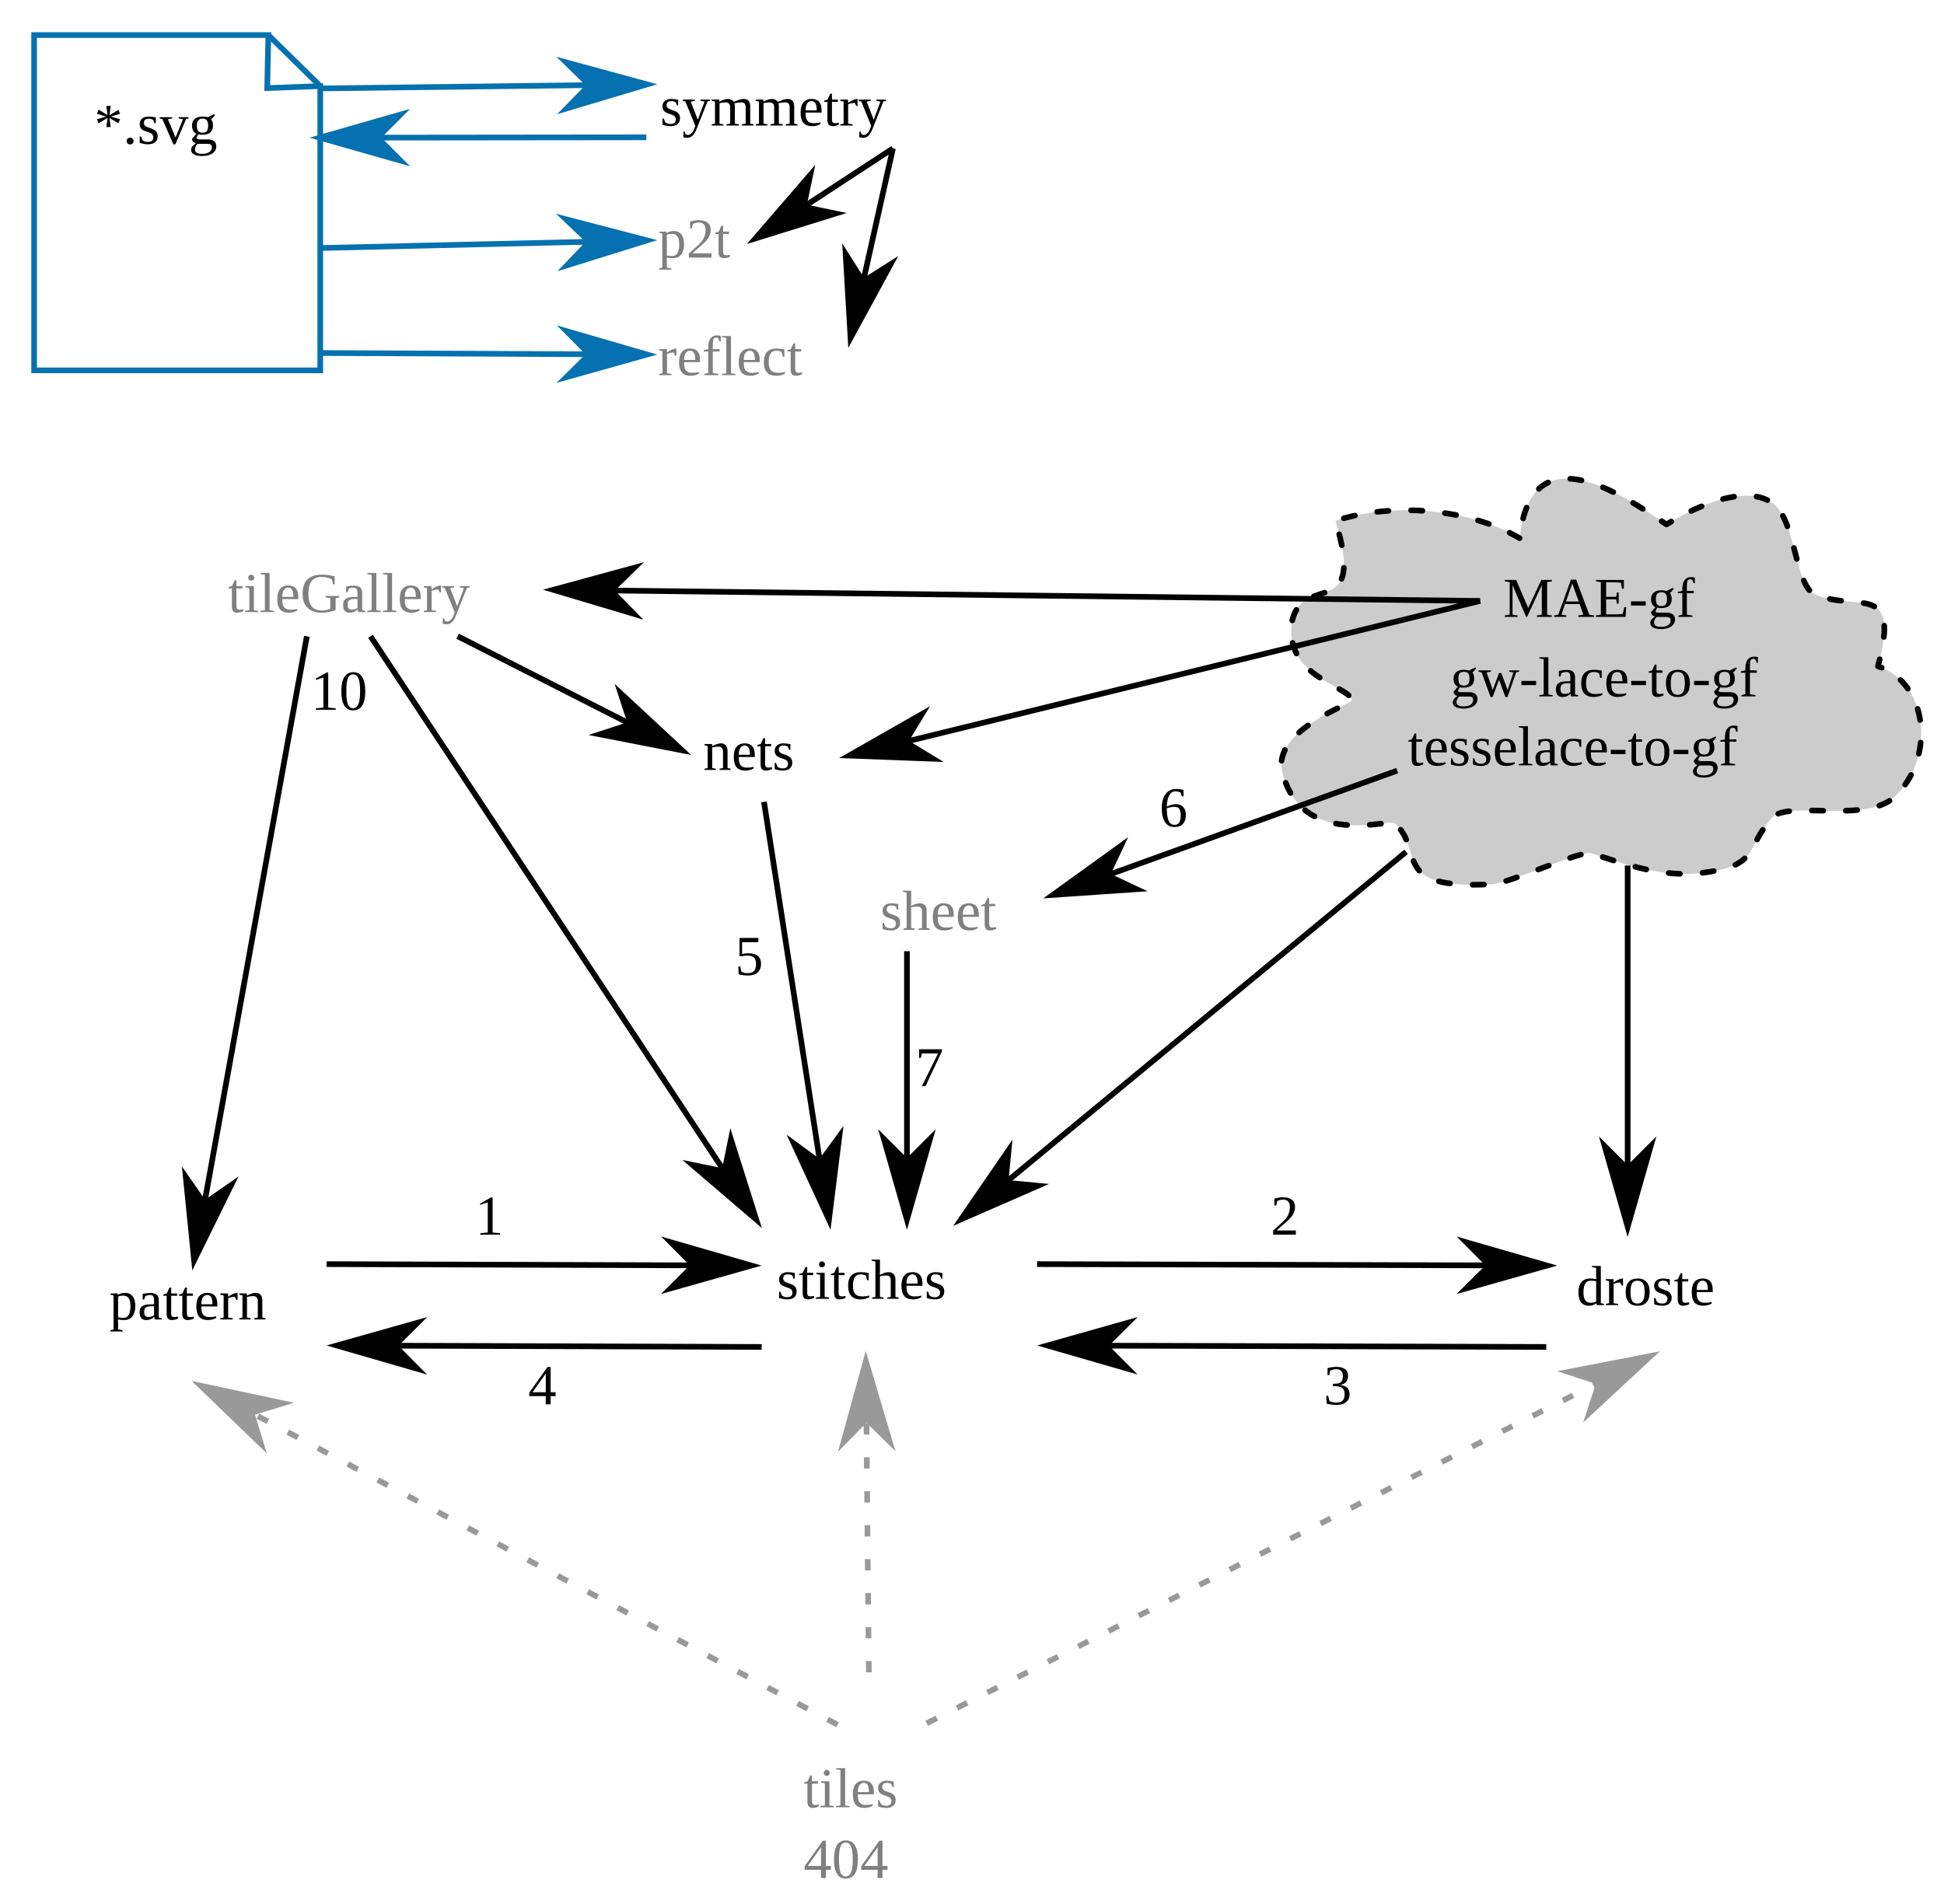
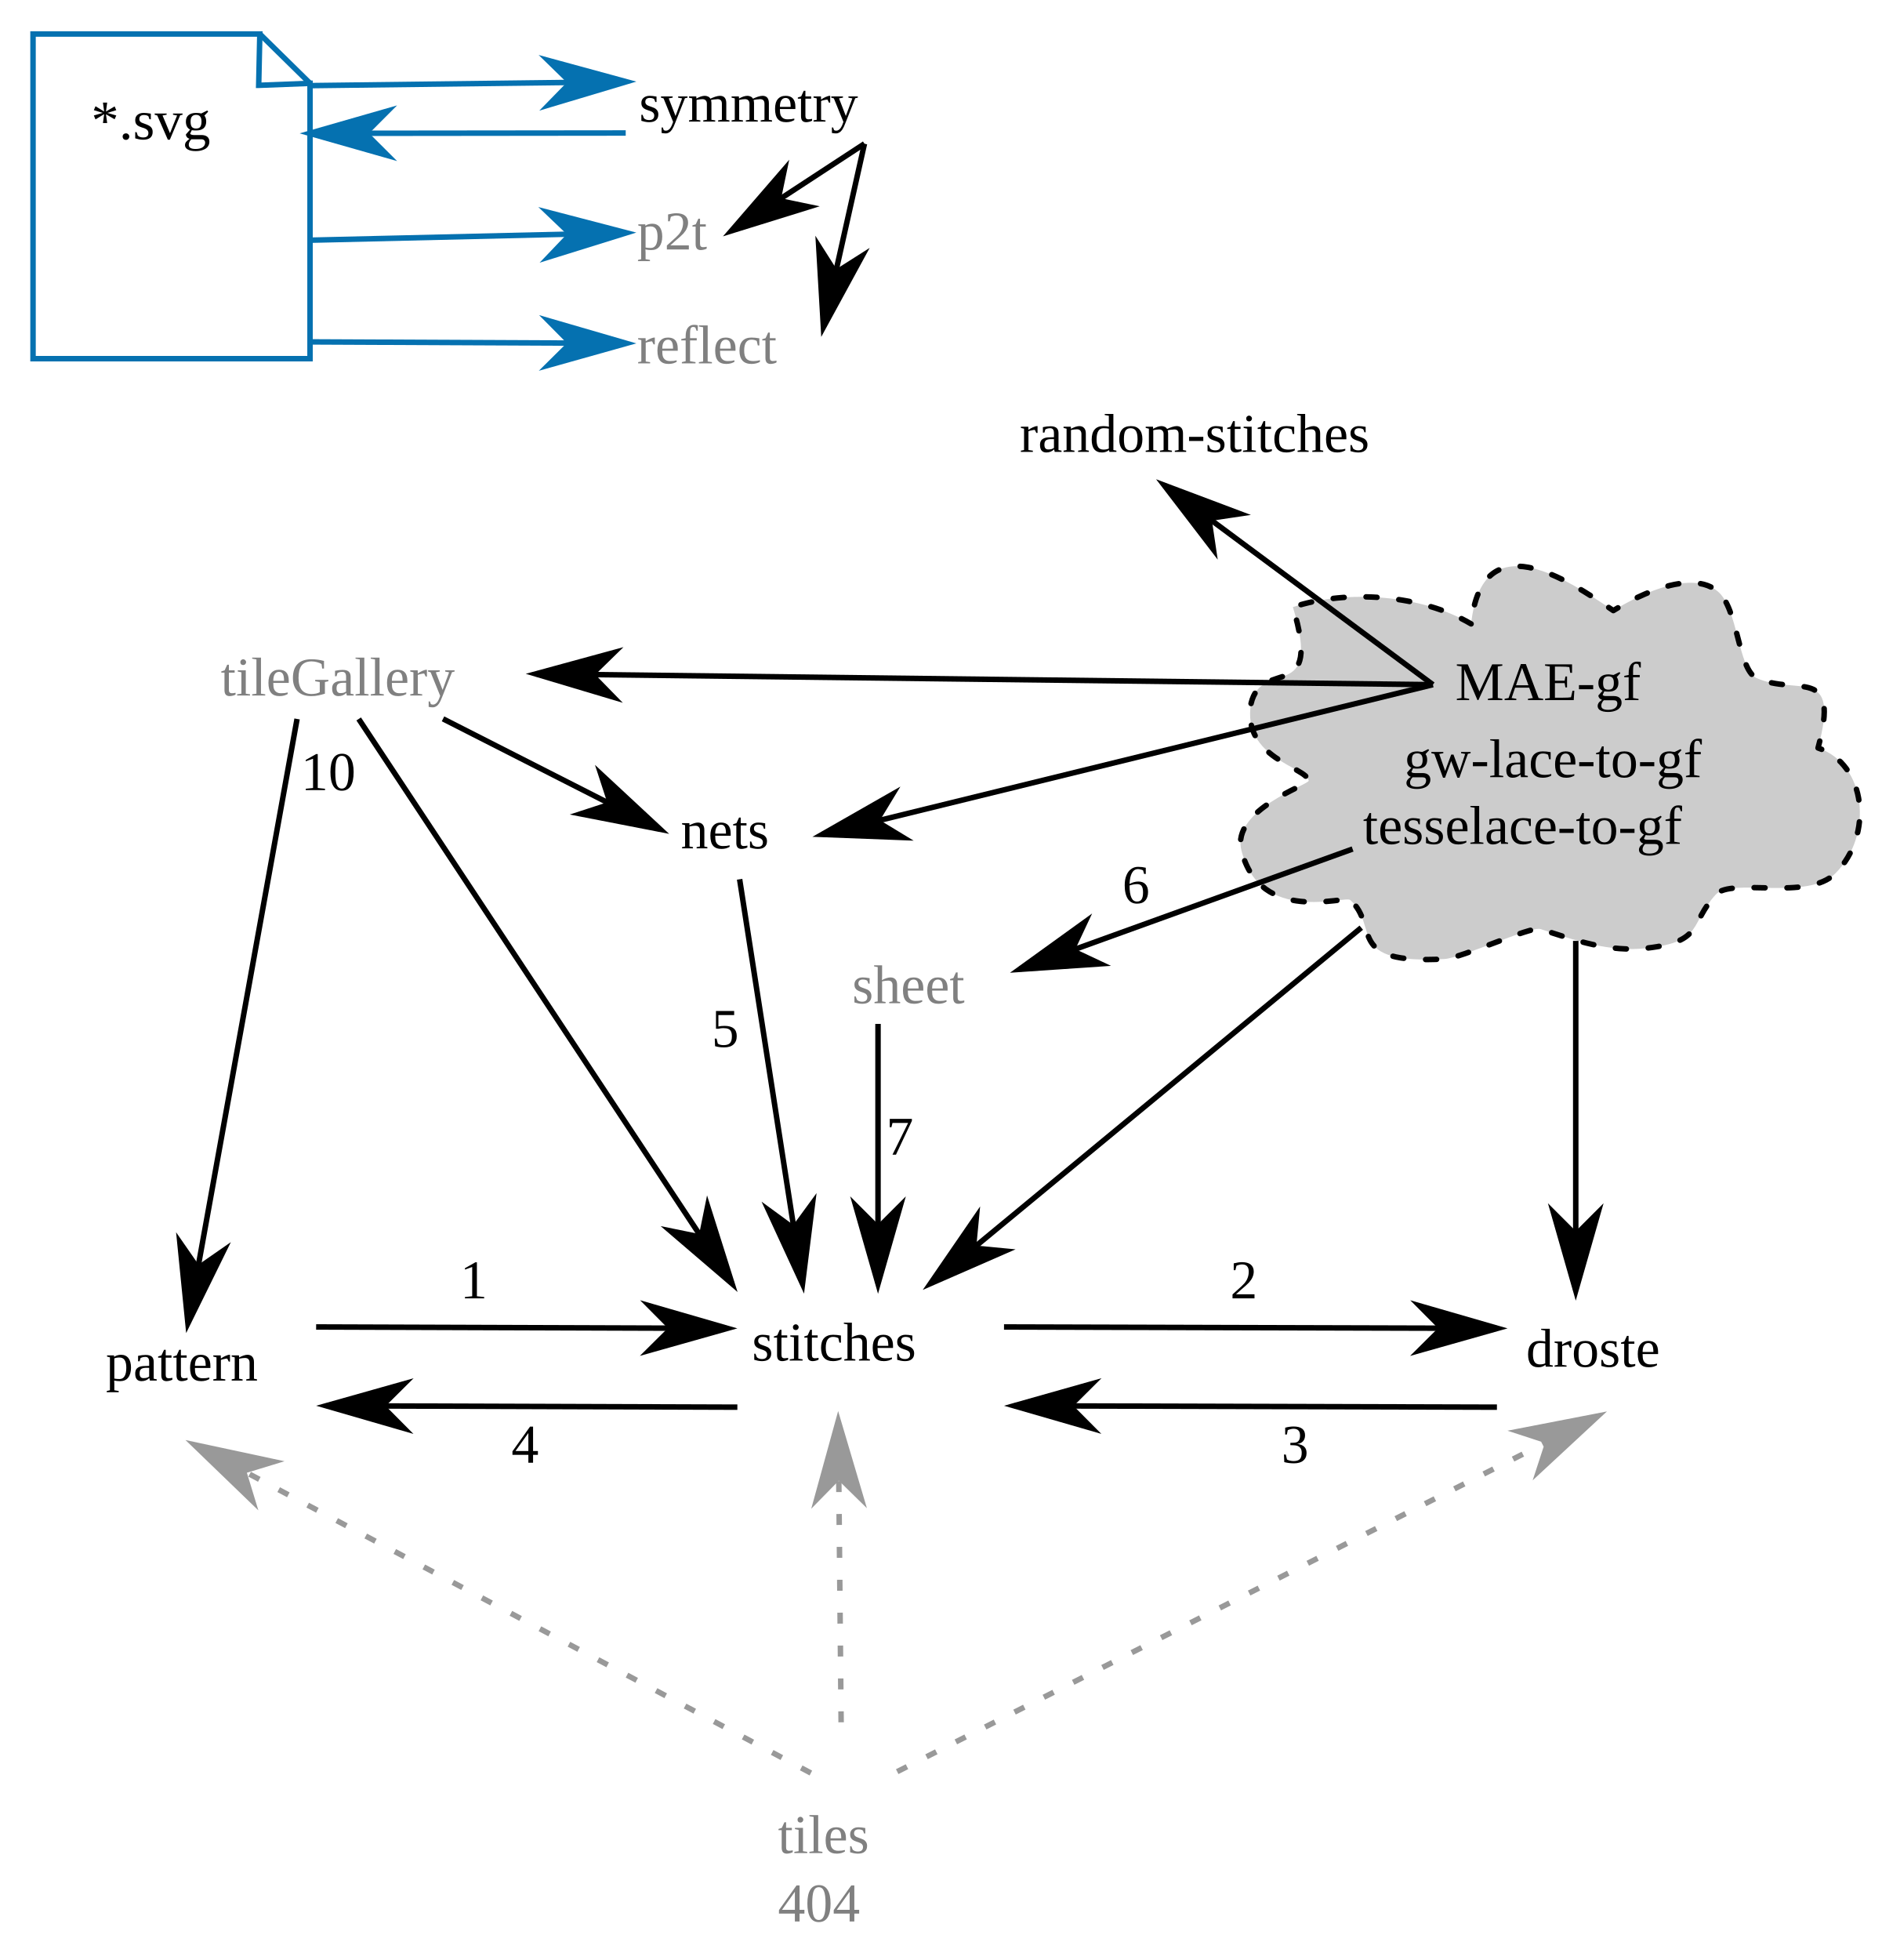
- <svg xmlns="http://www.w3.org/2000/svg" width="194mm" height="190mm" viewBox="0 0 194 190" version="1.1" id="svg5">
+ <svg xmlns="http://www.w3.org/2000/svg" width="194mm" height="202mm" viewBox="0 0 194 202" version="1.1" id="svg5">
  <defs id="defs2">
    <rect x="199.779" y="897.728" width="106.378" height="177.429" id="rect88679" />
    <marker style="overflow:visible" id="Arrow1Lend" refX="0" refY="0" orient="auto">
      <path transform="matrix(-0.8,0,0,-0.8,-10,0)" style="fill:context-stroke;fill-rule:evenodd;stroke:context-stroke;stroke-width:1pt" d="M 0,0 5,-5 -12.5,0 5,5 Z" id="path23029" />
    </marker>
  </defs>
  <g id="layer1">
-     <path style="fill:#cccccc;stroke:#000000;stroke-width:0.565;stroke-linecap:round;stroke-linejoin:round;stroke-miterlimit:4;stroke-dasharray:1.13, 2.26;stroke-dashoffset:0" d="m 151.645,53.716 c -5.051,-2.994 -12.773,-3.589 -18.369,-1.73 3.077,10.148 -3.186,5.111 -4.323,9.963 -0.934,5.605 5.636,6.486 5.955,7.916 0.093,0.418 -7.996,2.971 -6.939,7.193 1.924,7.692 10.68,4.632 11.216,5.112 3.076,2.761 -0.623,6.657 9.706,6.083 1.8,-0.1 8.916,-3.412 9.904,-3.088 3.601,1.179 7.11,2.421 11.007,1.962 5.862,-0.69 4.305,-2.473 7.059,-5.514 1.618,-1.786 9.458,0.689 12.333,-2.185 3.947,-3.945 3.205,-11.262 -1.786,-12.925 2.322,-8.65 -2.106,-5.295 -6.381,-7.222 -1.876,-0.97 -1.858,-7.165 -3.949,-8.908 -3.413,-2.844 -10.759,1.982 -10.772,1.973 -4.834,-3.28 -13.526,-9.048 -14.66,1.37 z" id="path92138" />
-     <text xml:space="preserve" style="font-size:5.644px;fill:#000000;stroke:none;stroke-width:20;stroke-linecap:round;stroke-linejoin:round" x="70.183" y="76.848" id="text2564">
-       <tspan id="tspan2562" style="fill:#000000;stroke:none;stroke-width:20" x="70.183" y="76.848">nets</tspan>
+     <path style="fill:#cccccc;stroke:#000000;stroke-width:0.565;stroke-linecap:round;stroke-linejoin:round;stroke-miterlimit:4;stroke-dasharray:1.13, 2.26;stroke-dashoffset:0" d="m 151.645,64.299 c -5.051,-2.994 -12.773,-3.589 -18.369,-1.73 3.077,10.148 -3.186,5.111 -4.323,9.963 -0.934,5.605 5.636,6.486 5.955,7.916 0.093,0.418 -7.996,2.971 -6.939,7.193 1.924,7.692 10.68,4.632 11.216,5.112 3.076,2.761 -0.623,6.657 9.706,6.083 1.8,-0.1 8.916,-3.412 9.904,-3.088 3.601,1.179 7.11,2.421 11.007,1.962 5.862,-0.69 4.305,-2.473 7.059,-5.514 1.618,-1.786 9.458,0.689 12.333,-2.185 3.947,-3.945 3.205,-11.262 -1.786,-12.925 2.322,-8.65 -2.106,-5.295 -6.381,-7.222 -1.876,-0.97 -1.858,-7.165 -3.949,-8.908 -3.413,-2.844 -10.759,1.982 -10.772,1.973 -4.834,-3.28 -13.526,-9.048 -14.66,1.37 z" id="path92138" />
+     <text xml:space="preserve" style="font-size:5.644px;fill:#000000;stroke:none;stroke-width:20;stroke-linecap:round;stroke-linejoin:round" x="70.183" y="87.431" id="text2564">
+       <tspan id="tspan2562" style="fill:#000000;stroke:none;stroke-width:20" x="70.183" y="87.431">nets</tspan>
    </text>
-     <text xml:space="preserve" style="font-size:5.644px;fill:#000000;stroke:none;stroke-width:20;stroke-linecap:round;stroke-linejoin:round" x="77.517" y="129.632" id="text6608">
-       <tspan id="tspan6606" style="stroke-width:20" x="77.517" y="129.632">stitches</tspan>
+     <text xml:space="preserve" style="font-size:5.644px;fill:#000000;stroke:none;stroke-width:20;stroke-linecap:round;stroke-linejoin:round" x="77.517" y="140.215" id="text6608">
+       <tspan id="tspan6606" style="stroke-width:20" x="77.517" y="140.215">stitches</tspan>
    </text>
-     <text xml:space="preserve" style="font-size:5.644px;fill:#000000;stroke:none;stroke-width:20;stroke-linecap:round;stroke-linejoin:round" x="157.318" y="130.269" id="text11202">
-       <tspan id="tspan11200" style="stroke-width:20" x="157.318" y="130.269">droste</tspan>
+     <text xml:space="preserve" style="font-size:5.644px;fill:#000000;stroke:none;stroke-width:20;stroke-linecap:round;stroke-linejoin:round" x="157.318" y="140.853" id="text11202">
+       <tspan id="tspan11200" style="stroke-width:20" x="157.318" y="140.853">droste</tspan>
    </text>
-     <text xml:space="preserve" style="font-size:5.644px;fill:#000000;stroke:none;stroke-width:20;stroke-linecap:round;stroke-linejoin:round" x="10.911" y="131.699" id="text15222">
-       <tspan id="tspan15220" style="stroke-width:20" x="10.911" y="131.699">pattern</tspan>
+     <text xml:space="preserve" style="font-size:5.644px;fill:#000000;stroke:none;stroke-width:20;stroke-linecap:round;stroke-linejoin:round" x="10.911" y="142.282" id="text15222">
+       <tspan id="tspan15220" style="stroke-width:20" x="10.911" y="142.282">pattern</tspan>
    </text>
-     <text xml:space="preserve" style="font-size:5.644px;fill:#808080;stroke:none;stroke-width:20;stroke-linecap:round;stroke-linejoin:round;fill-opacity:1" x="87.842" y="92.81" id="text19354">
-       <tspan id="tspan19352" style="stroke-width:20;fill:#808080;fill-opacity:1" x="87.842" y="92.81">sheet</tspan>
+     <text xml:space="preserve" style="font-size:5.644px;fill:#808080;fill-opacity:1;stroke:none;stroke-width:20;stroke-linecap:round;stroke-linejoin:round" x="87.842" y="103.393" id="text19354">
+       <tspan id="tspan19352" style="fill:#808080;fill-opacity:1;stroke-width:20" x="87.842" y="103.393">sheet</tspan>
    </text>
-     <text xml:space="preserve" style="font-size:5.644px;fill:#000000;stroke:none;stroke-width:20;stroke-linecap:round;stroke-linejoin:round" x="144.727" y="69.509" id="text20414">
-       <tspan id="tspan20412" style="stroke-width:20" x="144.727" y="69.509">gw-lace-to-gf</tspan>
+     <text xml:space="preserve" style="font-size:5.644px;fill:#000000;stroke:none;stroke-width:20;stroke-linecap:round;stroke-linejoin:round" x="144.727" y="80.092" id="text20414">
+       <tspan id="tspan20412" style="stroke-width:20" x="144.727" y="80.092">gw-lace-to-gf</tspan>
    </text>
-     <path style="display:inline;fill:none;fill-rule:evenodd;stroke:#000000;stroke-width:0.565;stroke-linecap:butt;stroke-linejoin:miter;stroke-miterlimit:4;stroke-dasharray:none;stroke-opacity:1;marker-end:url(#Arrow1Lend)" d="m 139.43,76.917 -34.29,12.381" id="path22967" />
-     <path style="display:inline;fill:none;fill-rule:evenodd;stroke:#000000;stroke-width:0.565;stroke-linecap:butt;stroke-linejoin:miter;stroke-miterlimit:4;stroke-dasharray:none;stroke-opacity:1;marker-end:url(#Arrow1Lend)" d="M 90.508,94.942 V 121.659" id="path23382" />
-     <path style="display:inline;fill:none;fill-rule:evenodd;stroke:#000000;stroke-width:0.565;stroke-linecap:butt;stroke-linejoin:miter;stroke-miterlimit:4;stroke-dasharray:none;stroke-opacity:1;marker-end:url(#Arrow1Lend)" d="M 76.009,134.441 33.684,134.298" id="path24234" />
-     <path style="display:inline;fill:none;fill-rule:evenodd;stroke:#000000;stroke-width:0.565;stroke-linecap:butt;stroke-linejoin:miter;stroke-miterlimit:4;stroke-dasharray:none;stroke-opacity:1;marker-end:url(#Arrow1Lend)" d="m 32.588,126.175 42.325,0.143" id="path24740" />
-     <path style="display:inline;fill:none;fill-rule:evenodd;stroke:#000000;stroke-width:0.565;stroke-linecap:butt;stroke-linejoin:miter;stroke-miterlimit:4;stroke-dasharray:none;stroke-opacity:1;marker-end:url(#Arrow1Lend)" d="m 76.241,80.034 6.472,41.625" id="path25054" />
-     <path style="display:inline;fill:none;fill-rule:evenodd;stroke:#000000;stroke-width:0.565;stroke-linecap:butt;stroke-linejoin:miter;stroke-miterlimit:4;stroke-dasharray:none;stroke-opacity:1;marker-end:url(#Arrow1Lend)" d="m 154.307,134.441 -49.715,-0.143" id="path25311" />
-     <path style="display:inline;fill:none;fill-rule:evenodd;stroke:#000000;stroke-width:0.565;stroke-linecap:butt;stroke-linejoin:miter;stroke-miterlimit:4;stroke-dasharray:none;stroke-opacity:1;marker-end:url(#Arrow1Lend)" d="m 103.496,126.175 50.811,0.143" id="path25313" />
-     <path style="display:inline;fill:none;fill-rule:evenodd;stroke:#000000;stroke-width:0.565;stroke-linecap:butt;stroke-linejoin:miter;stroke-miterlimit:4;stroke-dasharray:none;stroke-opacity:1;marker-end:url(#Arrow1Lend)" d="M 140.322,85.023 95.965,121.659" id="path25857" />
-     <path style="display:inline;fill:none;fill-rule:evenodd;stroke:#000000;stroke-width:0.565;stroke-linecap:butt;stroke-linejoin:miter;stroke-miterlimit:4;stroke-dasharray:none;stroke-opacity:1;marker-end:url(#Arrow1Lend)" d="M 162.432,86.387 V 122.369" id="path25859" />
-     <text xml:space="preserve" style="font-size:5.644px;fill:#808080;stroke:none;stroke-width:20;stroke-linecap:round;stroke-linejoin:round" x="80.187" y="180.393" id="text26714">
-       <tspan style="fill:#808080;stroke-width:20" x="80.187" y="180.393" id="tspan889">tiles</tspan>
-       <tspan style="fill:#808080;stroke-width:20" x="80.187" y="187.449" id="tspan6320">404</tspan>
+     <path style="display:inline;fill:none;fill-rule:evenodd;stroke:#000000;stroke-width:0.565;stroke-linecap:butt;stroke-linejoin:miter;stroke-miterlimit:4;stroke-dasharray:none;stroke-opacity:1;marker-end:url(#Arrow1Lend)" d="m 139.43,87.5 -34.29,12.381" id="path22967" />
+     <path style="display:inline;fill:none;fill-rule:evenodd;stroke:#000000;stroke-width:0.565;stroke-linecap:butt;stroke-linejoin:miter;stroke-miterlimit:4;stroke-dasharray:none;stroke-opacity:1;marker-end:url(#Arrow1Lend)" d="m 90.508,105.525 v 26.717" id="path23382" />
+     <path style="display:inline;fill:none;fill-rule:evenodd;stroke:#000000;stroke-width:0.565;stroke-linecap:butt;stroke-linejoin:miter;stroke-miterlimit:4;stroke-dasharray:none;stroke-opacity:1;marker-end:url(#Arrow1Lend)" d="M 76.009,145.025 33.684,144.881" id="path24234" />
+     <path style="display:inline;fill:none;fill-rule:evenodd;stroke:#000000;stroke-width:0.565;stroke-linecap:butt;stroke-linejoin:miter;stroke-miterlimit:4;stroke-dasharray:none;stroke-opacity:1;marker-end:url(#Arrow1Lend)" d="m 32.588,136.758 42.325,0.143" id="path24740" />
+     <path style="display:inline;fill:none;fill-rule:evenodd;stroke:#000000;stroke-width:0.565;stroke-linecap:butt;stroke-linejoin:miter;stroke-miterlimit:4;stroke-dasharray:none;stroke-opacity:1;marker-end:url(#Arrow1Lend)" d="m 76.241,90.617 6.472,41.625" id="path25054" />
+     <path style="display:inline;fill:none;fill-rule:evenodd;stroke:#000000;stroke-width:0.565;stroke-linecap:butt;stroke-linejoin:miter;stroke-miterlimit:4;stroke-dasharray:none;stroke-opacity:1;marker-end:url(#Arrow1Lend)" d="m 154.307,145.025 -49.715,-0.143" id="path25311" />
+     <path style="display:inline;fill:none;fill-rule:evenodd;stroke:#000000;stroke-width:0.565;stroke-linecap:butt;stroke-linejoin:miter;stroke-miterlimit:4;stroke-dasharray:none;stroke-opacity:1;marker-end:url(#Arrow1Lend)" d="m 103.496,136.758 50.811,0.143" id="path25313" />
+     <path style="display:inline;fill:none;fill-rule:evenodd;stroke:#000000;stroke-width:0.565;stroke-linecap:butt;stroke-linejoin:miter;stroke-miterlimit:4;stroke-dasharray:none;stroke-opacity:1;marker-end:url(#Arrow1Lend)" d="M 140.322,95.607 95.965,132.242" id="path25857" />
+     <path style="display:inline;fill:none;fill-rule:evenodd;stroke:#000000;stroke-width:0.565;stroke-linecap:butt;stroke-linejoin:miter;stroke-miterlimit:4;stroke-dasharray:none;stroke-opacity:1;marker-end:url(#Arrow1Lend)" d="M 162.432,96.97 V 132.952" id="path25859" />
+     <text xml:space="preserve" style="font-size:5.644px;fill:#808080;stroke:none;stroke-width:20;stroke-linecap:round;stroke-linejoin:round" x="80.187" y="190.976" id="text26714">
+       <tspan style="fill:#808080;stroke-width:20" x="80.187" y="190.976" id="tspan889">tiles</tspan>
+       <tspan style="fill:#808080;stroke-width:20" x="80.187" y="198.032" id="tspan6320">404</tspan>
    </text>
-     <text xml:space="preserve" style="font-size:5.644px;fill:#000000;stroke:none;stroke-width:20;stroke-linecap:round;stroke-linejoin:round" x="140.493" y="76.388" id="text860">
-       <tspan id="tspan858" style="stroke-width:20" x="140.493" y="76.388">tesselace-to-gf</tspan>
+     <text xml:space="preserve" style="font-size:5.644px;fill:#000000;stroke:none;stroke-width:20;stroke-linecap:round;stroke-linejoin:round" x="140.493" y="86.971" id="text860">
+       <tspan id="tspan858" style="stroke-width:20" x="140.493" y="86.971">tesselace-to-gf</tspan>
    </text>
-     <text xml:space="preserve" style="font-size:5.644px;fill:#000000;stroke:none;stroke-width:20;stroke-linecap:round;stroke-linejoin:round" x="150.018" y="61.571" id="text2940">
-       <tspan id="tspan2938" style="stroke-width:20" x="150.018" y="61.571">MAE-gf</tspan>
+     <text xml:space="preserve" style="font-size:5.644px;fill:#000000;stroke:none;stroke-width:20;stroke-linecap:round;stroke-linejoin:round" x="150.018" y="72.154" id="text2940">
+       <tspan id="tspan2938" style="stroke-width:20" x="150.018" y="72.154">MAE-gf</tspan>
    </text>
-     <path style="display:inline;fill:none;fill-rule:evenodd;stroke:#000000;stroke-width:0.565;stroke-linecap:butt;stroke-linejoin:miter;stroke-miterlimit:4;stroke-dasharray:none;stroke-opacity:1;marker-end:url(#Arrow1Lend)" d="M 147.707,59.979 84.811,75.399" id="path5703" />
+     <path style="display:inline;fill:none;fill-rule:evenodd;stroke:#000000;stroke-width:0.565;stroke-linecap:butt;stroke-linejoin:miter;stroke-miterlimit:4;stroke-dasharray:none;stroke-opacity:1;marker-end:url(#Arrow1Lend)" d="M 147.707,70.562 84.811,85.982" id="path5703" />
    <text xml:space="preserve" style="font-size:5.644px;fill:#000000;stroke:none;stroke-width:20;stroke-linecap:round;stroke-linejoin:round" x="65.88" y="12.528" id="text865">
      <tspan id="tspan863" style="stroke-width:20" x="65.88" y="12.528">symmetry</tspan>
    </text>
-     <path style="display:inline;fill:none;fill-rule:evenodd;stroke:#999999;stroke-width:0.565;stroke-linecap:butt;stroke-linejoin:miter;stroke-miterlimit:4;stroke-dasharray:1.13, 2.26;stroke-dashoffset:0;stroke-opacity:1;marker-end:url(#Arrow1Lend)" d="m 83.586,172.149 -63.5,-33.805" id="path975" />
-     <path style="display:inline;fill:none;fill-rule:evenodd;stroke:#999999;stroke-width:0.565;stroke-linecap:butt;stroke-linejoin:miter;stroke-miterlimit:4;stroke-dasharray:1.13, 2.26;stroke-dashoffset:0;stroke-opacity:1;marker-end:url(#Arrow1Lend)" d="M 86.705,166.919 86.408,135.936" id="path977" />
-     <path style="display:inline;fill:none;fill-rule:evenodd;stroke:#999999;stroke-width:0.565;stroke-linecap:butt;stroke-linejoin:miter;stroke-miterlimit:4;stroke-dasharray:1.13, 2.26;stroke-dashoffset:0;stroke-opacity:1;marker-end:url(#Arrow1Lend)" d="M 92.486,172.005 164.669,135.376" id="path979" />
+     <path style="display:inline;fill:none;fill-rule:evenodd;stroke:#999999;stroke-width:0.565;stroke-linecap:butt;stroke-linejoin:miter;stroke-miterlimit:4;stroke-dasharray:1.13, 2.26;stroke-dashoffset:0;stroke-opacity:1;marker-end:url(#Arrow1Lend)" d="m 83.586,182.732 -63.5,-33.805" id="path975" />
+     <path style="display:inline;fill:none;fill-rule:evenodd;stroke:#999999;stroke-width:0.565;stroke-linecap:butt;stroke-linejoin:miter;stroke-miterlimit:4;stroke-dasharray:1.13, 2.26;stroke-dashoffset:0;stroke-opacity:1;marker-end:url(#Arrow1Lend)" d="M 86.705,177.502 86.408,146.52" id="path977" />
+     <path style="display:inline;fill:none;fill-rule:evenodd;stroke:#999999;stroke-width:0.565;stroke-linecap:butt;stroke-linejoin:miter;stroke-miterlimit:4;stroke-dasharray:1.13, 2.26;stroke-dashoffset:0;stroke-opacity:1;marker-end:url(#Arrow1Lend)" d="M 92.486,182.588 164.669,145.96" id="path979" />
    <text xml:space="preserve" style="font-size:5.644px;fill:#000000;stroke:none;stroke-width:20;stroke-linecap:round;stroke-linejoin:round" x="14.57" y="232.252" id="text83385">
      <tspan style="stroke-width:20" x="14.57" y="232.252" id="tspan83383" />
    </text>
    <text xml:space="preserve" style="font-size:5.644px;fill:#000000;stroke:none;stroke-width:20;stroke-linecap:round;stroke-linejoin:round" x="21.404" y="240.157" id="text84123">
      <tspan style="stroke-width:20" x="21.404" y="240.157" id="tspan84121" />
    </text>
    <text xml:space="preserve" transform="matrix(0.2645833,0,0,0.2645833,-2.3333333e-7,-33.33751)" id="text88677" style="font-size:21.333px;white-space:pre;shape-inside:url(#rect88679);fill:#000000;stroke:#000000;stroke-width:2.135;stroke-linecap:round;stroke-linejoin:round;stroke-miterlimit:4;stroke-dasharray:4.271, 8.542;stroke-dashoffset:0" />
-     <text xml:space="preserve" style="font-size:5.644px;fill:#808080;stroke:none;stroke-width:20;stroke-linecap:round;stroke-linejoin:round;fill-opacity:1" x="65.673" y="25.712" id="text5615">
-       <tspan id="tspan5613" style="stroke-width:20;fill:#808080;fill-opacity:1" x="65.673" y="25.712">p2t</tspan>
+     <text xml:space="preserve" style="font-size:5.644px;fill:#808080;fill-opacity:1;stroke:none;stroke-width:20;stroke-linecap:round;stroke-linejoin:round" x="65.673" y="25.712" id="text5615">
+       <tspan id="tspan5613" style="fill:#808080;fill-opacity:1;stroke-width:20" x="65.673" y="25.712">p2t</tspan>
    </text>
-     <text xml:space="preserve" style="font-size:5.644px;fill:#808080;stroke:none;stroke-width:20;stroke-linecap:round;stroke-linejoin:round;fill-opacity:1" x="65.673" y="37.448" id="text6297">
-       <tspan id="tspan6295" style="stroke-width:20;fill:#808080;fill-opacity:1" x="65.673" y="37.448">reflect</tspan>
+     <text xml:space="preserve" style="font-size:5.644px;fill:#808080;fill-opacity:1;stroke:none;stroke-width:20;stroke-linecap:round;stroke-linejoin:round" x="65.673" y="37.448" id="text6297">
+       <tspan id="tspan6295" style="fill:#808080;fill-opacity:1;stroke-width:20" x="65.673" y="37.448">reflect</tspan>
    </text>
    <g id="g3751" transform="translate(-2.116667,-2.645833)">
      <path style="display:inline;fill:none;fill-rule:evenodd;stroke:#0571b0;stroke-width:0.565;stroke-linecap:butt;stroke-linejoin:miter;stroke-miterlimit:4;stroke-dasharray:none;stroke-opacity:1;marker-end:url(#Arrow1Lend)" d="m 66.617,16.353 -32.512,0.035" id="path8957" />
      <path style="display:inline;fill:none;fill-rule:evenodd;stroke:#0571b0;stroke-width:0.565;stroke-linecap:butt;stroke-linejoin:miter;stroke-miterlimit:4;stroke-dasharray:none;stroke-opacity:1;marker-end:url(#Arrow1Lend)" d="M 34.104,11.47 66.617,11.07" id="path9058" />
    </g>
    <path style="display:inline;fill:none;fill-rule:evenodd;stroke:#0571b0;stroke-width:0.565;stroke-linecap:butt;stroke-linejoin:miter;stroke-miterlimit:4;stroke-dasharray:none;stroke-opacity:1;marker-end:url(#Arrow1Lend)" d="M 31.988,35.235 64.5,35.385" id="path9349" />
    <path style="display:inline;fill:none;fill-rule:evenodd;stroke:#0571b0;stroke-width:0.565;stroke-linecap:butt;stroke-linejoin:miter;stroke-miterlimit:4;stroke-dasharray:none;stroke-opacity:1;marker-end:url(#Arrow1Lend)" d="M 31.988,24.754 64.5,23.996" id="path9602" />
    <g id="g3648" transform="translate(-70.90834,-2.645833)">
      <text xml:space="preserve" style="font-size:5.751px;fill:#000000;stroke:none;stroke-width:20.376;stroke-linecap:round;stroke-linejoin:round" x="80.302" y="16.984" id="text991">
        <tspan id="tspan989" style="stroke-width:20.376" x="80.302" y="16.984">*.svg</tspan>
      </text>
      <g id="g2669" transform="translate(63.5,-26.45833)">
        <path id="rect1768" style="fill:none;stroke:#0571b0;stroke-width:0.565;stroke-linecap:square" d="m 10.813,32.606 h 23.377 l -0.115,5.292 c 0,2.2e-5 1.8e-5,4.2e-5 4e-5,4.1e-5 l 5.292,-0.204 v 28.378 c 0,2.3e-5 -1.8e-5,4.1e-5 -4e-5,4.1e-5 h -28.554 c -2.3e-5,0 -4.1e-5,-1.8e-5 -4.1e-5,-4.1e-5 V 32.606 c 0,-2.2e-5 1.8e-5,-4.1e-5 4.1e-5,-4.1e-5 z" />
        <path style="display:inline;fill:none;fill-rule:evenodd;stroke:#0571b0;stroke-width:0.565;stroke-linecap:butt;stroke-linejoin:miter;stroke-miterlimit:4;stroke-dasharray:none;stroke-opacity:1" d="m 34.19,32.606 5.177,5.087" id="path2182" />
      </g>
    </g>
-     <text xml:space="preserve" style="font-size:5.644px;fill:#000000;stroke:none;stroke-width:20;stroke-linecap:round;stroke-linejoin:round" x="47.424" y="123.232" id="text885">
-       <tspan id="tspan883" style="stroke-width:20" x="47.424" y="123.232">1</tspan>
+     <text xml:space="preserve" style="font-size:5.644px;fill:#000000;stroke:none;stroke-width:20;stroke-linecap:round;stroke-linejoin:round" x="47.424" y="133.816" id="text885">
+       <tspan id="tspan883" style="stroke-width:20" x="47.424" y="133.816">1</tspan>
    </text>
-     <text xml:space="preserve" style="font-size:5.644px;fill:#000000;stroke:none;stroke-width:20;stroke-linecap:round;stroke-linejoin:round" x="126.799" y="123.232" id="text992">
-       <tspan id="tspan990" style="stroke-width:20" x="126.799" y="123.232">2</tspan>
+     <text xml:space="preserve" style="font-size:5.644px;fill:#000000;stroke:none;stroke-width:20;stroke-linecap:round;stroke-linejoin:round" x="126.799" y="133.816" id="text992">
+       <tspan id="tspan990" style="stroke-width:20" x="126.799" y="133.816">2</tspan>
    </text>
-     <text xml:space="preserve" style="font-size:5.644px;fill:#000000;stroke:none;stroke-width:20;stroke-linecap:round;stroke-linejoin:round" x="52.716" y="140.166" id="text996">
-       <tspan id="tspan994" style="stroke-width:20" x="52.716" y="140.166">4</tspan>
+     <text xml:space="preserve" style="font-size:5.644px;fill:#000000;stroke:none;stroke-width:20;stroke-linecap:round;stroke-linejoin:round" x="52.716" y="150.749" id="text996">
+       <tspan id="tspan994" style="stroke-width:20" x="52.716" y="150.749">4</tspan>
    </text>
-     <text xml:space="preserve" style="font-size:5.644px;fill:#000000;stroke:none;stroke-width:20;stroke-linecap:round;stroke-linejoin:round" x="132.091" y="140.166" id="text1000">
-       <tspan id="tspan998" style="stroke-width:20" x="132.091" y="140.166">3</tspan>
+     <text xml:space="preserve" style="font-size:5.644px;fill:#000000;stroke:none;stroke-width:20;stroke-linecap:round;stroke-linejoin:round" x="132.091" y="150.749" id="text1000">
+       <tspan id="tspan998" style="stroke-width:20" x="132.091" y="150.749">3</tspan>
    </text>
-     <text xml:space="preserve" style="font-size:5.644px;fill:#000000;stroke:none;stroke-width:20;stroke-linecap:round;stroke-linejoin:round" x="73.353" y="97.303" id="text4948">
-       <tspan id="tspan4946" style="stroke-width:20" x="73.353" y="97.303">5</tspan>
+     <text xml:space="preserve" style="font-size:5.644px;fill:#000000;stroke:none;stroke-width:20;stroke-linecap:round;stroke-linejoin:round" x="73.353" y="107.886" id="text4948">
+       <tspan id="tspan4946" style="stroke-width:20" x="73.353" y="107.886">5</tspan>
    </text>
-     <text xml:space="preserve" style="font-size:5.644px;fill:#000000;stroke:none;stroke-width:20;stroke-linecap:round;stroke-linejoin:round" x="91.345" y="108.416" id="text5058">
-       <tspan id="tspan5056" style="stroke-width:20" x="91.345" y="108.416">7</tspan>
+     <text xml:space="preserve" style="font-size:5.644px;fill:#000000;stroke:none;stroke-width:20;stroke-linecap:round;stroke-linejoin:round" x="91.345" y="118.999" id="text5058">
+       <tspan id="tspan5056" style="stroke-width:20" x="91.345" y="118.999">7</tspan>
    </text>
-     <text xml:space="preserve" style="font-size:5.644px;fill:#000000;stroke:none;stroke-width:20;stroke-linecap:round;stroke-linejoin:round" x="115.686" y="82.486" id="text11258">
-       <tspan id="tspan11256" style="stroke-width:20" x="115.686" y="82.486">6</tspan>
+     <text xml:space="preserve" style="font-size:5.644px;fill:#000000;stroke:none;stroke-width:20;stroke-linecap:round;stroke-linejoin:round" x="115.686" y="93.07" id="text11258">
+       <tspan id="tspan11256" style="stroke-width:20" x="115.686" y="93.07">6</tspan>
    </text>
-     <text xml:space="preserve" style="font-size:5.644px;fill:#808080;fill-opacity:1;stroke:none;stroke-width:20;stroke-linecap:round;stroke-linejoin:round" x="22.75" y="61.093" id="text908">
-       <tspan id="tspan906" style="fill:#808080;fill-opacity:1;stroke:none;stroke-width:20" x="22.75" y="61.093">tileGallery</tspan>
+     <text xml:space="preserve" style="font-size:5.644px;fill:#808080;fill-opacity:1;stroke:none;stroke-width:20;stroke-linecap:round;stroke-linejoin:round" x="22.75" y="71.676" id="text908">
+       <tspan id="tspan906" style="fill:#808080;fill-opacity:1;stroke:none;stroke-width:20" x="22.75" y="71.676">tileGallery</tspan>
    </text>
-     <path style="display:inline;fill:none;fill-rule:evenodd;stroke:#000000;stroke-width:0.565;stroke-linecap:butt;stroke-linejoin:miter;stroke-miterlimit:4;stroke-dasharray:none;stroke-opacity:1;marker-end:url(#Arrow1Lend)" d="M 36.975,63.513 75.425,121.659" id="path2667" />
-     <path style="display:inline;fill:none;fill-rule:evenodd;stroke:#000000;stroke-width:0.565;stroke-linecap:butt;stroke-linejoin:miter;stroke-miterlimit:4;stroke-dasharray:none;stroke-opacity:1;marker-end:url(#Arrow1Lend)" d="M 30.623,63.513 19.384,125.727" id="path2825" />
-     <path style="display:inline;fill:none;fill-rule:evenodd;stroke:#000000;stroke-width:0.565;stroke-linecap:butt;stroke-linejoin:miter;stroke-miterlimit:4;stroke-dasharray:none;stroke-opacity:1;marker-end:url(#Arrow1Lend)" d="M 45.667,63.502 68.004,74.86" id="path2947" />
-     <text xml:space="preserve" style="font-size:5.644px;fill:#000000;stroke:none;stroke-width:20;stroke-linecap:round;stroke-linejoin:round" x="31.02" y="70.845" id="text9703">
-       <tspan id="tspan9701" style="stroke-width:20" x="31.02" y="70.845">10</tspan>
+     <path style="display:inline;fill:none;fill-rule:evenodd;stroke:#000000;stroke-width:0.565;stroke-linecap:butt;stroke-linejoin:miter;stroke-miterlimit:4;stroke-dasharray:none;stroke-opacity:1;marker-end:url(#Arrow1Lend)" d="M 36.975,74.096 75.425,132.242" id="path2667" />
+     <path style="display:inline;fill:none;fill-rule:evenodd;stroke:#000000;stroke-width:0.565;stroke-linecap:butt;stroke-linejoin:miter;stroke-miterlimit:4;stroke-dasharray:none;stroke-opacity:1;marker-end:url(#Arrow1Lend)" d="M 30.623,74.096 19.384,136.31" id="path2825" />
+     <path style="display:inline;fill:none;fill-rule:evenodd;stroke:#000000;stroke-width:0.565;stroke-linecap:butt;stroke-linejoin:miter;stroke-miterlimit:4;stroke-dasharray:none;stroke-opacity:1;marker-end:url(#Arrow1Lend)" d="M 45.667,74.085 68.004,85.443" id="path2947" />
+     <text xml:space="preserve" style="font-size:5.644px;fill:#000000;stroke:none;stroke-width:20;stroke-linecap:round;stroke-linejoin:round" x="31.02" y="81.428" id="text9703">
+       <tspan id="tspan9701" style="stroke-width:20" x="31.02" y="81.428">10</tspan>
    </text>
-     <path style="display:inline;fill:none;fill-rule:evenodd;stroke:#000000;stroke-width:0.565;stroke-linecap:butt;stroke-linejoin:miter;stroke-miterlimit:4;stroke-dasharray:none;stroke-opacity:1;marker-end:url(#Arrow1Lend)" d="M 147.707,59.979 55.29,58.872" id="path913" />
+     <path style="display:inline;fill:none;fill-rule:evenodd;stroke:#000000;stroke-width:0.565;stroke-linecap:butt;stroke-linejoin:miter;stroke-miterlimit:4;stroke-dasharray:none;stroke-opacity:1;marker-end:url(#Arrow1Lend)" d="M 147.707,70.562 55.29,69.455" id="path913" />
    <path style="display:inline;fill:none;fill-rule:evenodd;stroke:#000000;stroke-width:0.565;stroke-linecap:butt;stroke-linejoin:miter;stroke-miterlimit:4;stroke-dasharray:none;stroke-opacity:1;marker-end:url(#Arrow1Lend)" d="m 89.111,14.815 -13.669,8.943" id="path1090" />
    <path style="display:inline;fill:none;fill-rule:evenodd;stroke:#000000;stroke-width:0.565;stroke-linecap:butt;stroke-linejoin:miter;stroke-miterlimit:4;stroke-dasharray:none;stroke-opacity:1;marker-end:url(#Arrow1Lend)" d="m 89.111,14.815 -4.216,18.836" id="path1209" />
+     <text xml:space="preserve" style="font-size:5.644px;fill:#000000;stroke:none;stroke-width:20;stroke-linecap:round;stroke-linejoin:round" x="105.126" y="46.572" id="text919">
+       <tspan id="tspan917" style="fill:#000000;stroke:none;stroke-width:20" x="105.126" y="46.572">random-stitches</tspan>
+     </text>
+     <path style="display:inline;fill:none;fill-rule:evenodd;stroke:#000000;stroke-width:0.565;stroke-linecap:butt;stroke-linejoin:miter;stroke-miterlimit:4;stroke-dasharray:none;stroke-opacity:1;marker-end:url(#Arrow1Lend)" d="M 147.707,70.562 120.051,50.043" id="path921" />
  </g>
</svg>
